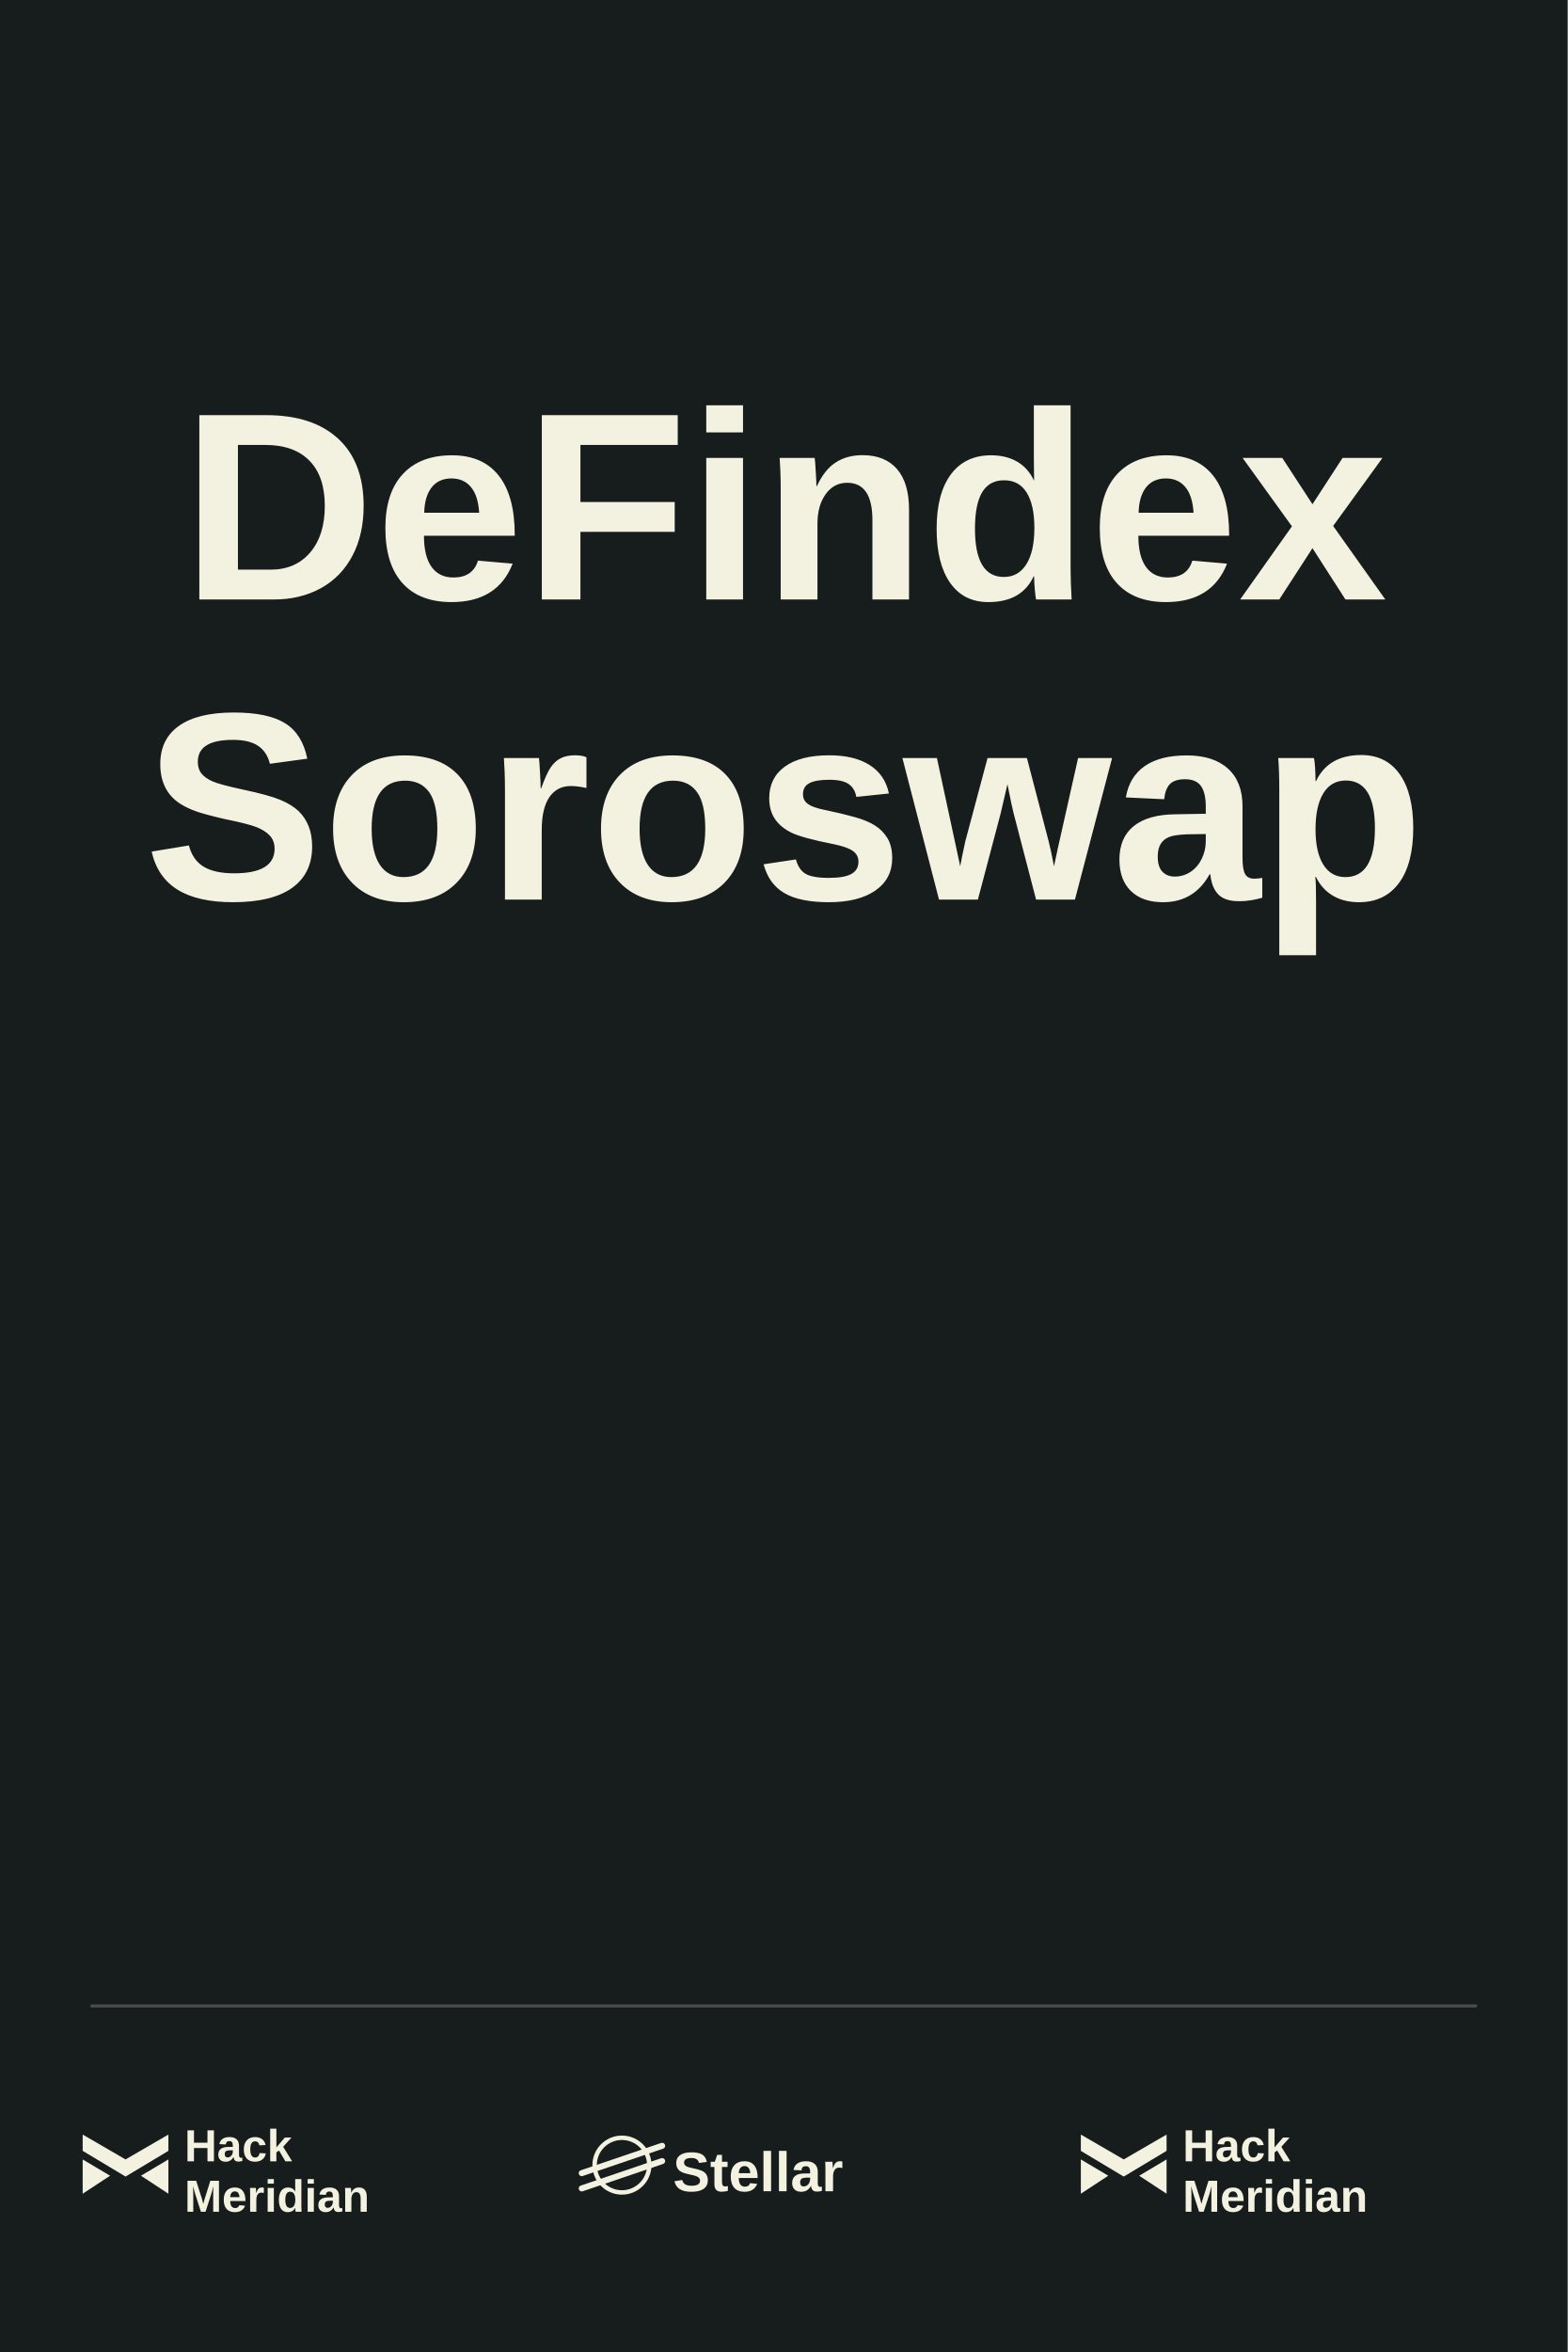
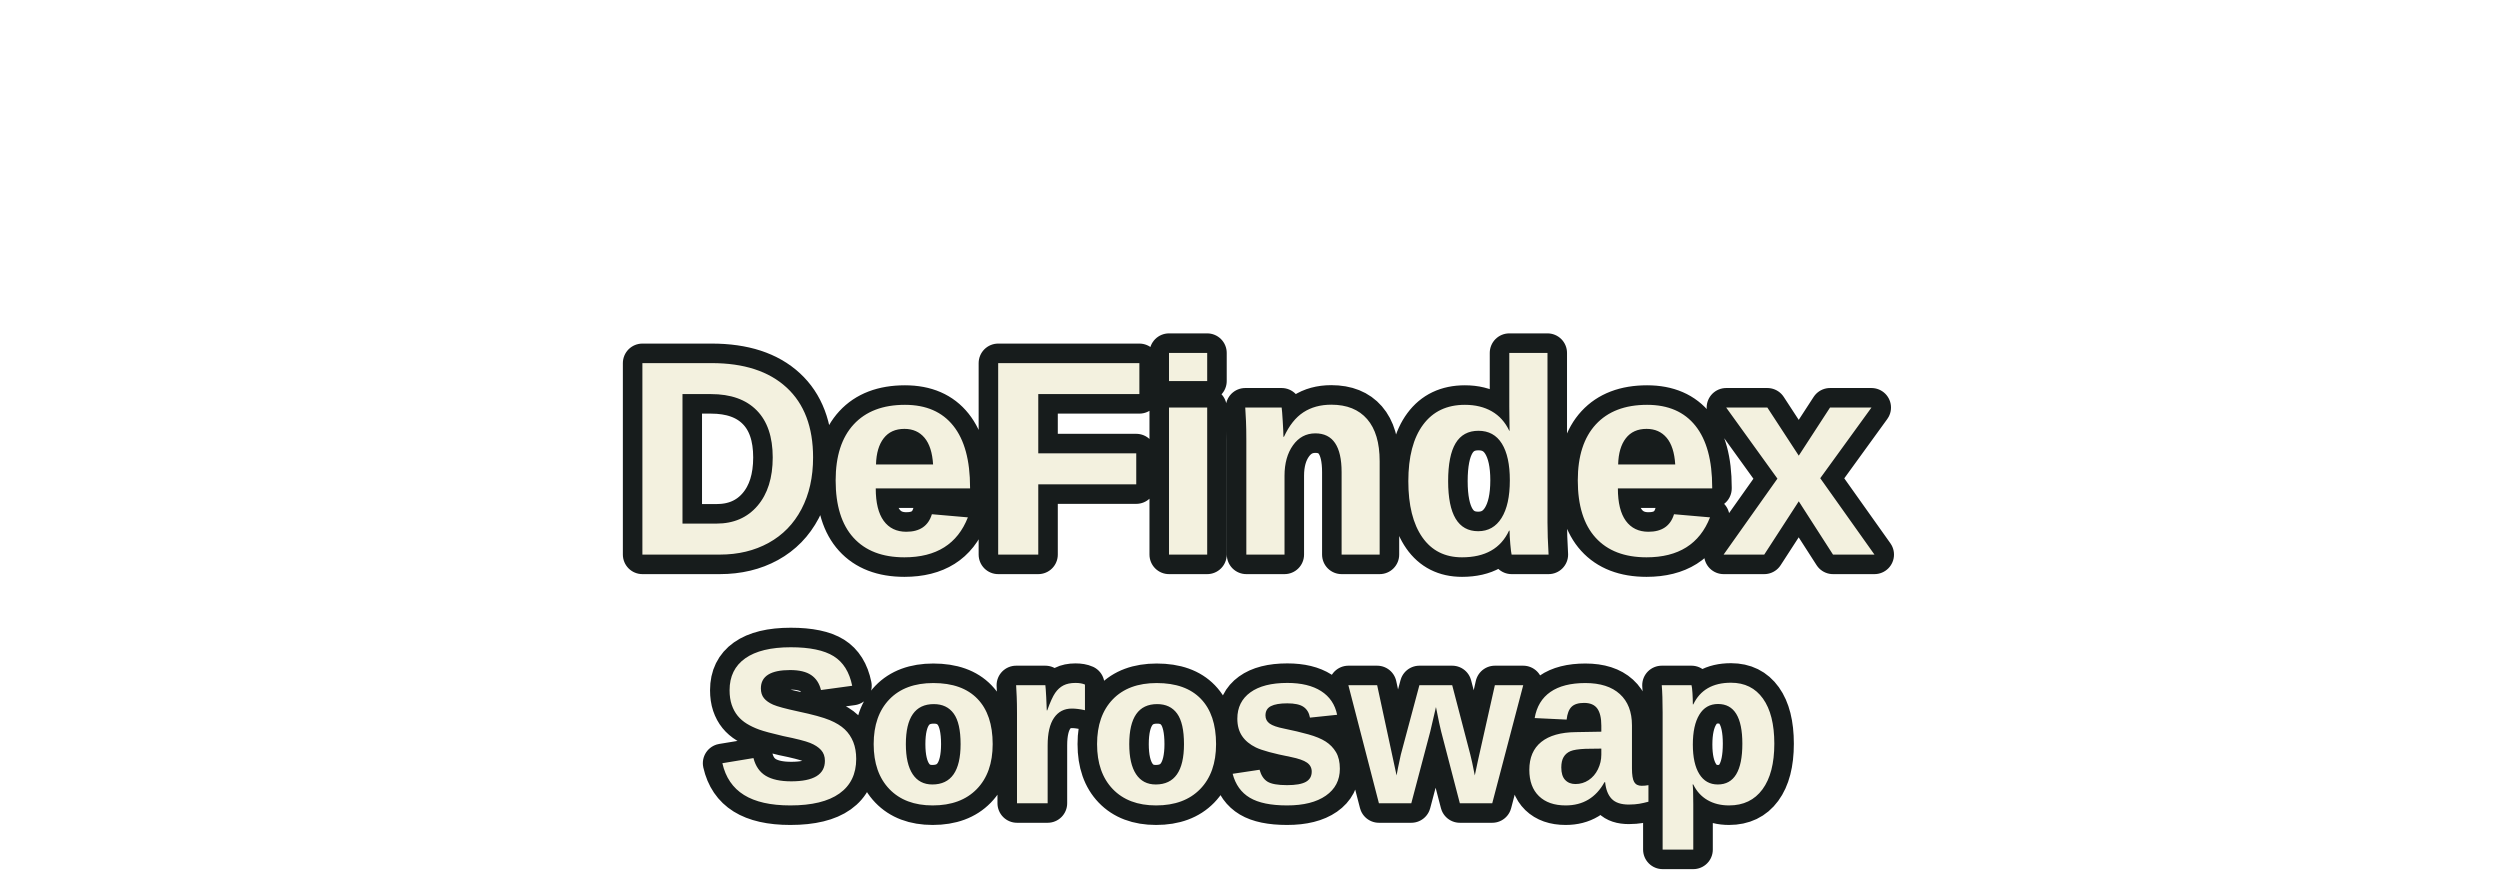
- <svg xmlns="http://www.w3.org/2000/svg" width="1024" height="1536" viewBox="0 0 1024 1536">
-   <rect width="100%" height="100%" fill="#171c1c" />
-   <text x="118.5" y="391.5" fill="#f3f1df" font-family="Arial,DejaVu Sans,sans-serif" font-weight="700" font-size="175">DeFindex</text>
-   <text x="94" y="587.5" fill="#f3f1df" font-family="Arial,DejaVu Sans,sans-serif" font-weight="700" font-size="175">Soroswap</text>
-   <polyline points="60,1310 964,1310" fill="none" stroke="#4a4c47" stroke-width="2" stroke-linecap="round" stroke-linejoin="round" />
-   <polygon points="54,1394 82,1410.24 110,1394 110,1404.64 82,1421.44 54,1404.64" fill="#f3f1df" stroke="none" stroke-width="1" />
-   <polygon points="54,1410.24 71.92,1420.88 54,1432.64" fill="#f3f1df" stroke="none" stroke-width="1" />
-   <polygon points="110,1410.24 92.08,1420.88 110,1432.64" fill="#f3f1df" stroke="none" stroke-width="1" />
-   <text x="120.5" y="1411.47" fill="#f3f1df" font-family="Arial,DejaVu Sans,sans-serif" font-weight="700" font-size="29.4">Hack</text>
-   <text x="120.5" y="1444.4" fill="#f3f1df" font-family="Arial,DejaVu Sans,sans-serif" font-weight="700" font-size="29.4">Meridian</text>
-   <ellipse cx="406.25" cy="1413.95" rx="17.85" ry="17.85" fill="none" stroke="#f3f1df" stroke-width="2.888" />
-   <polyline points="380,1419.2 432.5,1401.35" fill="none" stroke="#f3f1df" stroke-width="3.938" stroke-linecap="round" stroke-linejoin="round" />
-   <polyline points="380,1429.17 432.5,1411.32" fill="none" stroke="#f3f1df" stroke-width="3.938" stroke-linecap="round" stroke-linejoin="round" />
-   <text x="439.5" y="1431.02" fill="#f3f1df" font-family="Arial,DejaVu Sans,sans-serif" font-weight="700" font-size="36.4">Stellar</text>
-   <polygon points="706,1394 734,1410.24 762,1394 762,1404.64 734,1421.44 706,1404.64" fill="#f3f1df" stroke="none" stroke-width="1" />
-   <polygon points="706,1410.24 723.92,1420.88 706,1432.64" fill="#f3f1df" stroke="none" stroke-width="1" />
-   <polygon points="762,1410.24 744.08,1420.88 762,1432.64" fill="#f3f1df" stroke="none" stroke-width="1" />
-   <text x="772.5" y="1411.47" fill="#f3f1df" font-family="Arial,DejaVu Sans,sans-serif" font-weight="700" font-size="29.4">Hack</text>
-   <text x="772.5" y="1444.4" fill="#f3f1df" font-family="Arial,DejaVu Sans,sans-serif" font-weight="700" font-size="29.4">Meridian</text>
+ <svg xmlns="http://www.w3.org/2000/svg" width="2048" height="712" viewBox="0 0 2048 712">
+   <text x="511" y="454.32" fill="#f3f1df" font-family="Arial,DejaVu Sans,sans-serif" font-weight="700" font-size="228" stroke="#171c1c" stroke-width="32" stroke-linejoin="round" paint-order="stroke fill">DeFindex</text>
+   <text x="586.5" y="658.02" fill="#f3f1df" font-family="Arial,DejaVu Sans,sans-serif" font-weight="700" font-size="183" stroke="#171c1c" stroke-width="32" stroke-linejoin="round" paint-order="stroke fill">Soroswap</text>
</svg>
